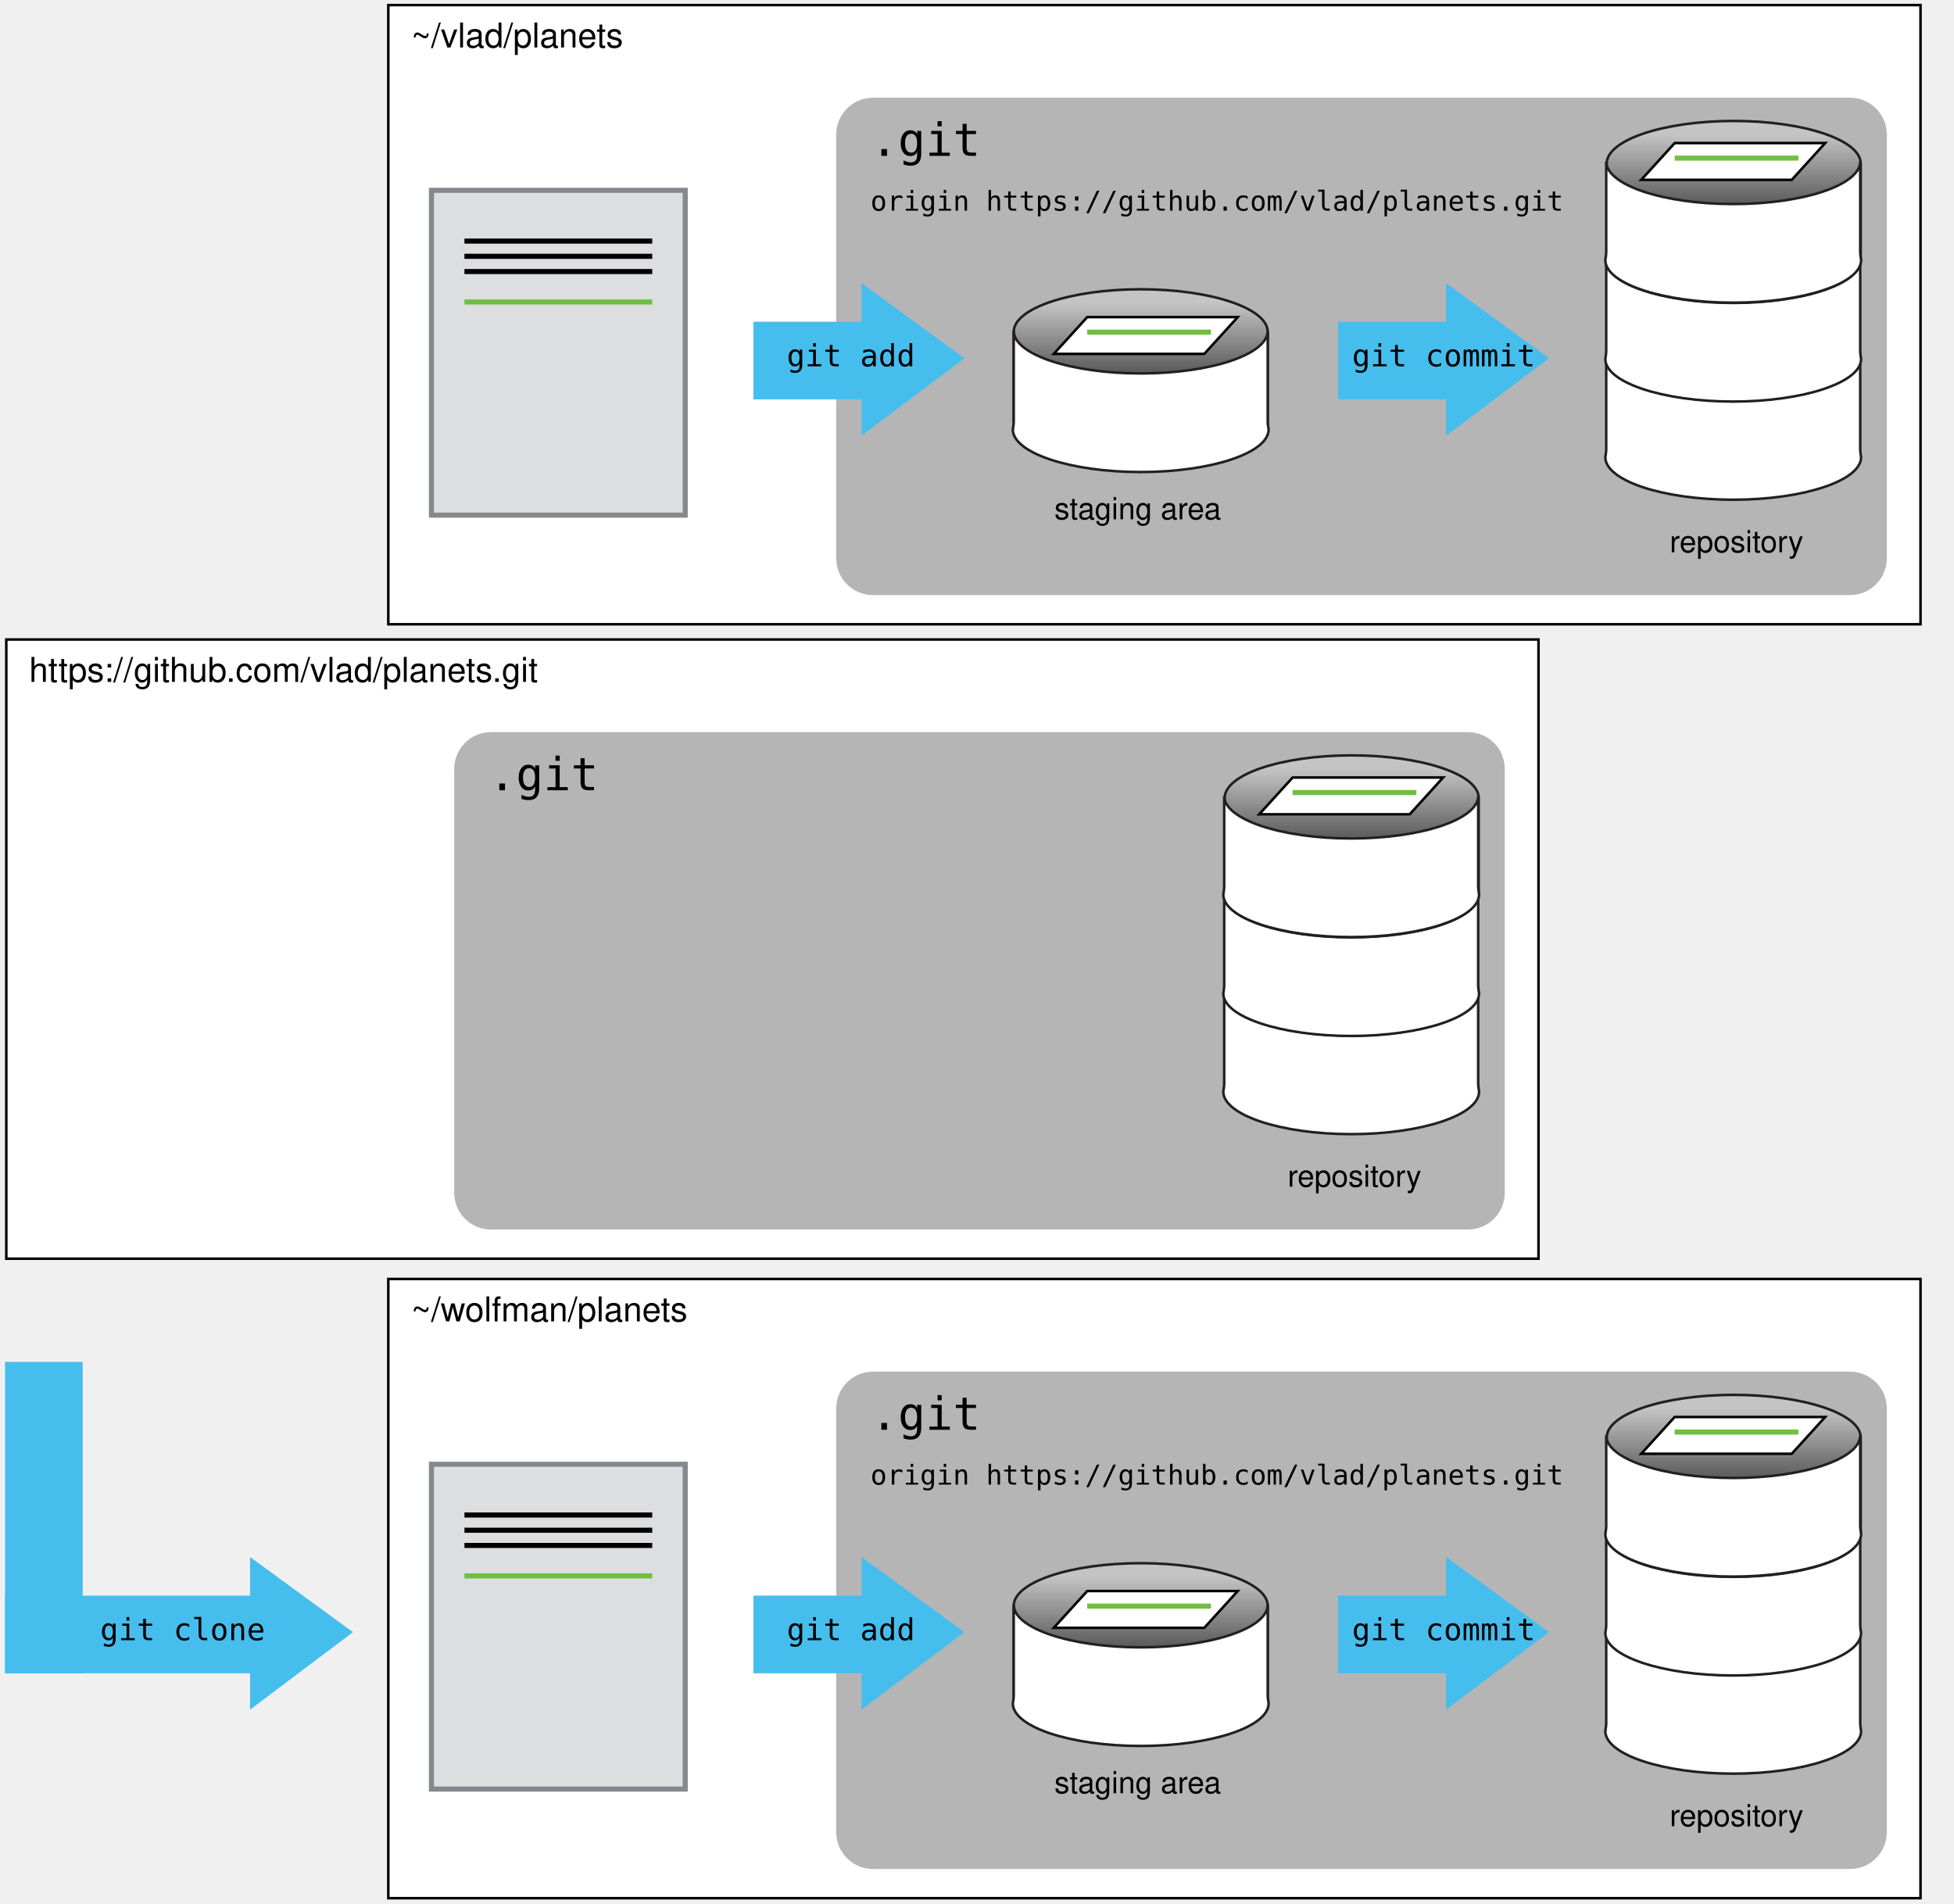
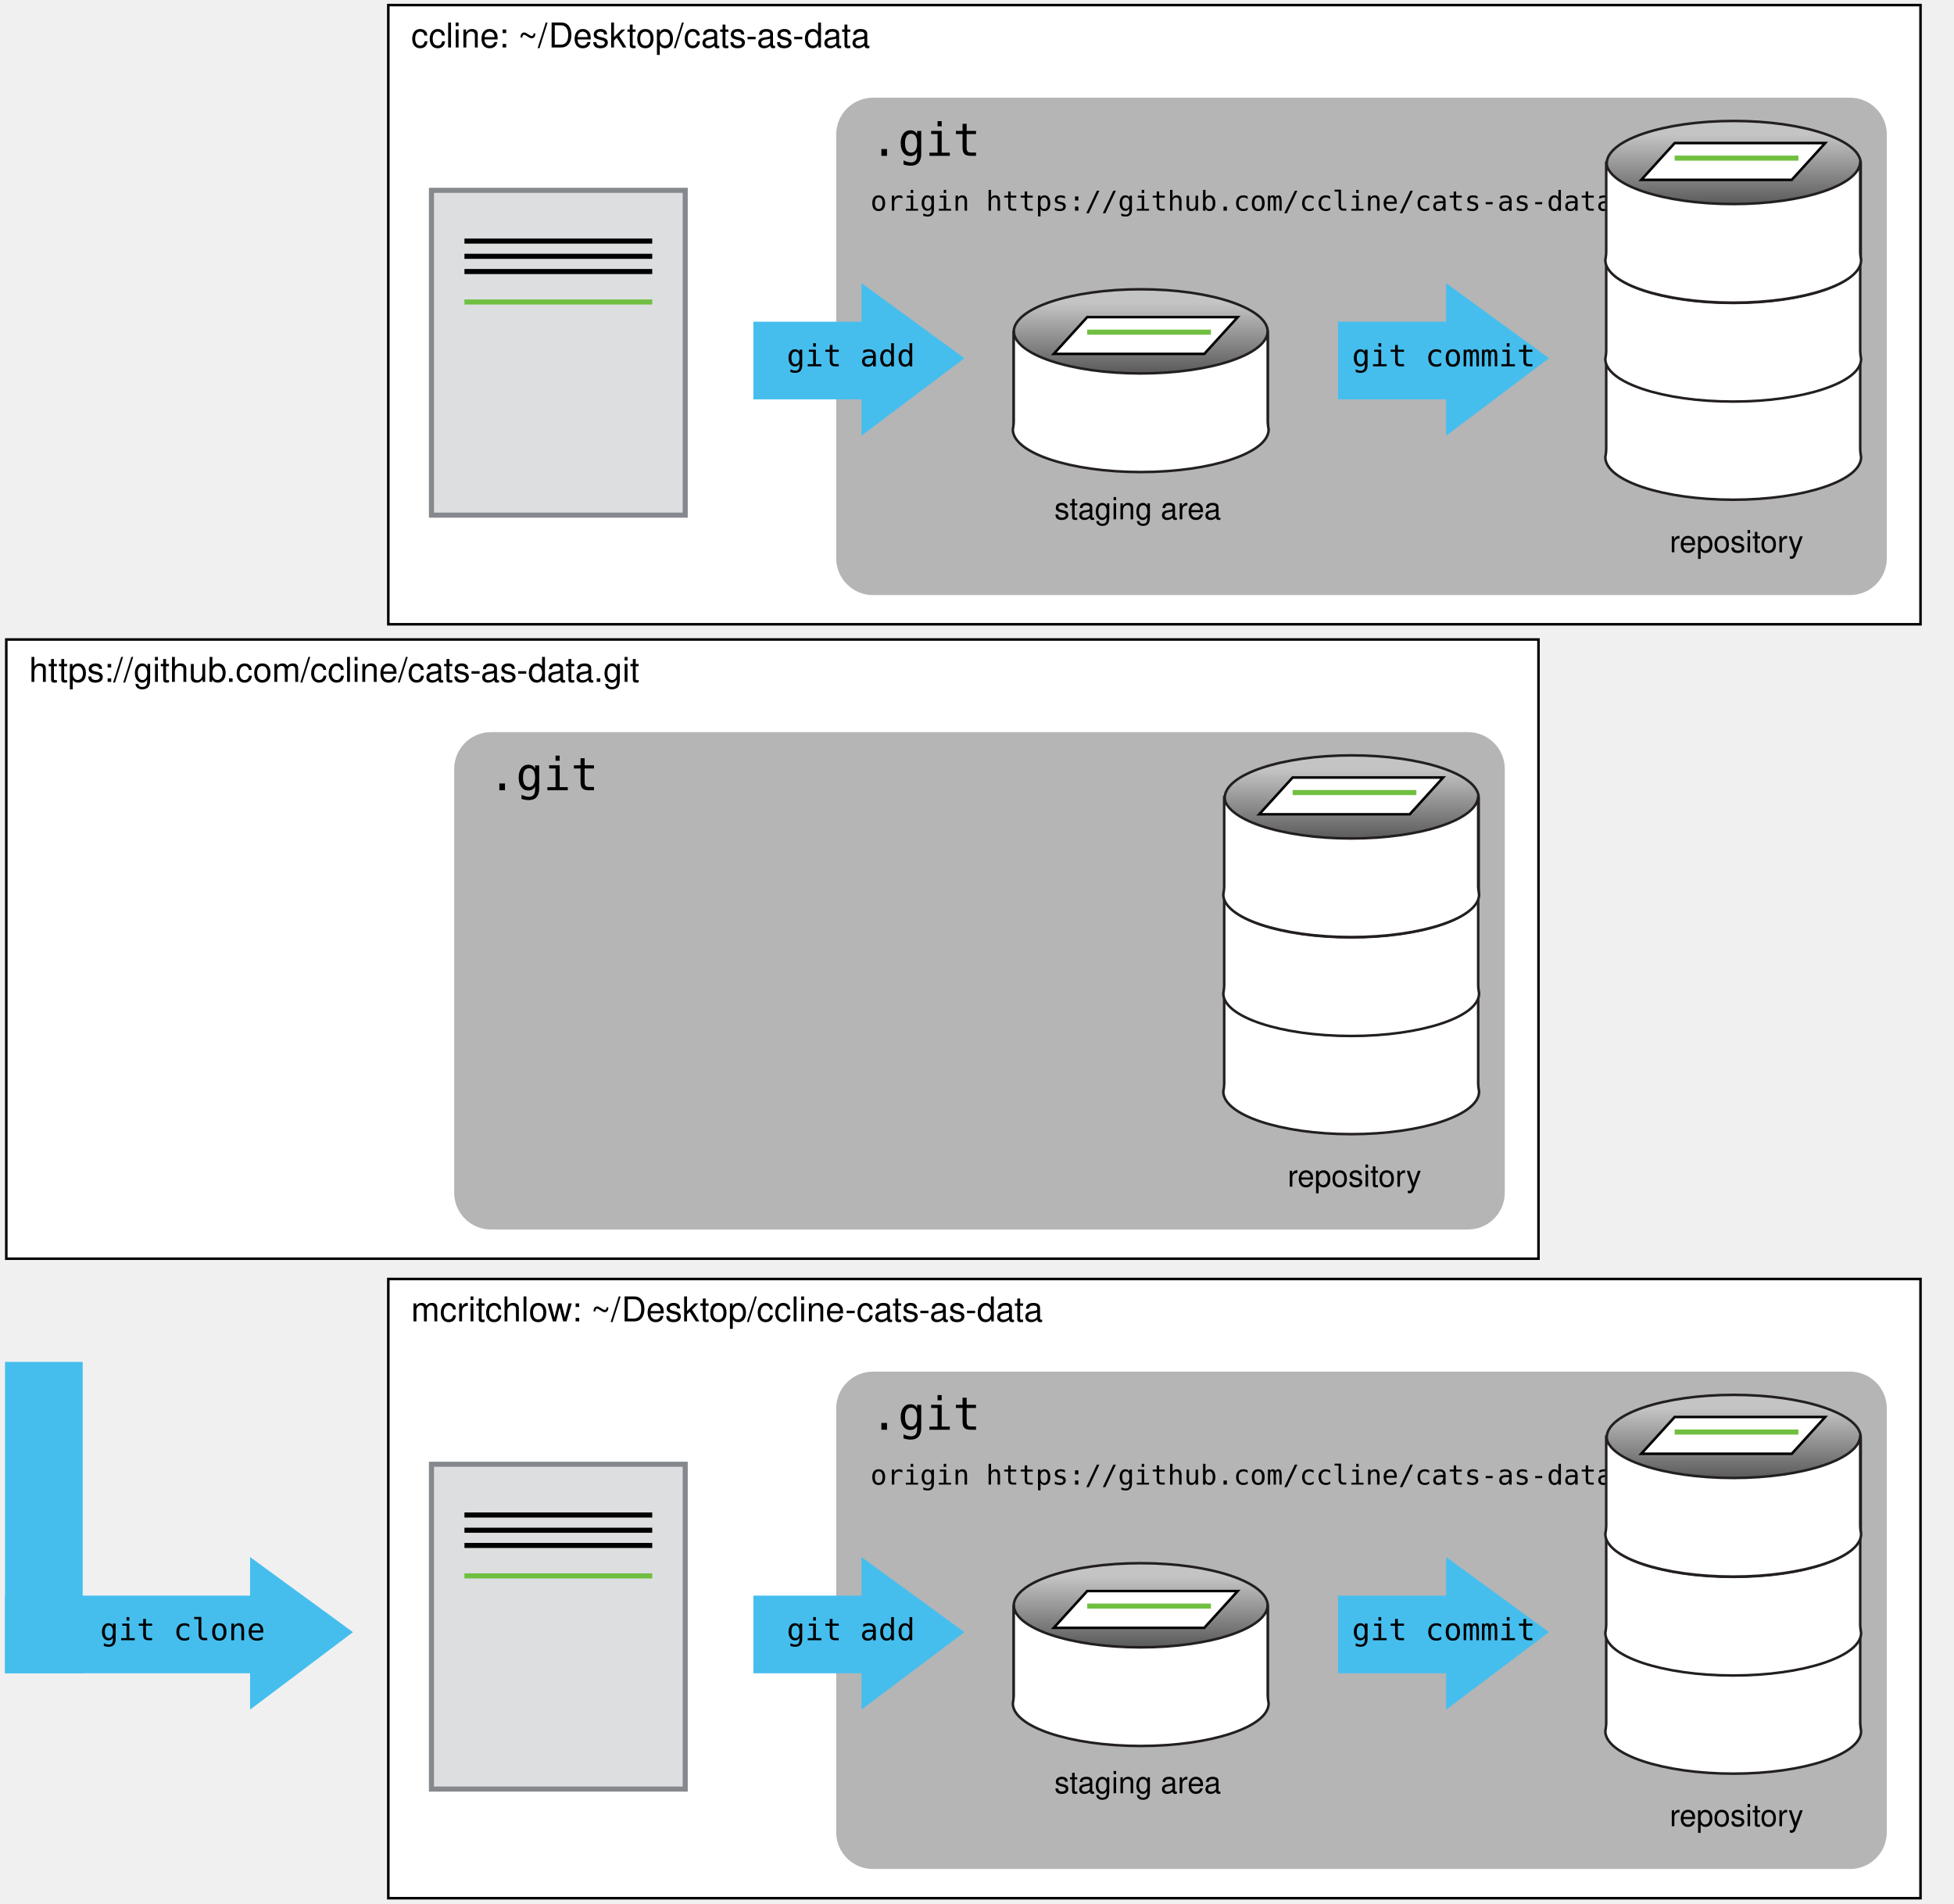
<svg xmlns="http://www.w3.org/2000/svg" xmlns:xlink="http://www.w3.org/1999/xlink" version="1.1" x="0px" y="0px" width="770" height="750" viewBox="0 0 770 750" enable-background="new 0 0 622 452" xml:space="preserve" id="svg4593">
  <defs id="defs4776">
    <linearGradient y2="363.473" x2="480.357" y1="334.872" x1="480.357" gradientUnits="userSpaceOnUse" id="SVGID_1_" gradientTransform="translate(279.4359,-47.97182)">
      <stop id="stop4613" style="stop-color:#C4C4C4" offset="0.098" />
      <stop id="stop4615" style="stop-color:#686868" offset="0.533" />
      <stop id="stop4617" style="stop-color:#000000" offset="1" />
    </linearGradient>
    <linearGradient xlink:href="#SVGID_3_" id="linearGradient5073" gradientUnits="userSpaceOnUse" x1="537.177" y1="57.66" x2="537.177" y2="112.913" />
    <linearGradient xlink:href="#SVGID_3_" id="linearGradient5457" gradientUnits="userSpaceOnUse" x1="537.177" y1="57.66" x2="537.177" y2="112.913" />
    <linearGradient xlink:href="#SVGID_2_" id="linearGradient10592" gradientUnits="userSpaceOnUse" x1="303.499" y1="123.986" x2="303.499" y2="179.235" />
    <linearGradient xlink:href="#SVGID_3_" id="linearGradient10594" gradientUnits="userSpaceOnUse" x1="537.177" y1="57.66" x2="537.177" y2="112.913" />
    <linearGradient xlink:href="#SVGID_2_" id="linearGradient10905" gradientUnits="userSpaceOnUse" x1="303.499" y1="123.986" x2="303.499" y2="179.235" />
  </defs>
  <text xml:space="preserve" style="font-style:normal;font-variant:normal;font-weight:normal;font-stretch:normal;font-size:12px;line-height:125%;font-family:Monospace;-inkscape-font-specification:Monospace;text-align:start;letter-spacing:0px;word-spacing:0px;writing-mode:lr-tb;text-anchor:start;fill:#000000;fill-opacity:1;stroke:none;stroke-width:1px;stroke-linecap:butt;stroke-linejoin:miter;stroke-opacity:1" x="720.692" y="35.841" id="text4930">
    <tspan id="tspan4932" x="720.692" y="35.841" />
  </text>
  <g id="g10741" transform="translate(4.5000001e-7,-1)">
    <g id="g10396">
      <rect style="fill:#ffffff;stroke:#000000;stroke-miterlimit:10" id="rect4596" height="244" width="603.785" stroke-miterlimit="10" y="3" x="153.02" />
      <g id="Layer_5" transform="translate(146.0202,-9)">
        <g id="g4654">
          <path stroke-miterlimit="10" d="m 598,63 c 0,-8.284 -6.716,-15 -15,-15 l -385,0 c -8.284,0 -15,6.716 -15,15 l 0,167 c 0,8.284 6.716,15 15,15 l 385,0 c 8.284,0 15,-6.716 15,-15 l 0,-167 z" id="path4656" style="fill:#b5b5b5;stroke:#ffffff;stroke-miterlimit:10" />
          <rect x="197" y="59" width="425" height="70.269" id="rect4658" style="fill:none" />
          <text transform="translate(197,71.4199)" id="text4660">
            <tspan x="0" y="0" font-size="18" id="tspan4662" style="font-size:18px;font-family:Consolas">.git</tspan>
-             <tspan x="0" y="21.6" font-size="10.8" id="tspan4664" style="font-size:10.8px;font-family:Consolas">origin https://github.com/vlad/planets.git</tspan>
+             <tspan x="0" y="21.6" font-size="10.8" id="tspan4664" style="font-size:10.8px;font-family:Consolas">origin https://github.com/ccline/cats-as-data.git</tspan>
          </text>
        </g>
        <rect x="16" y="19" width="195.585" height="24.449" id="rect4666" style="fill:none" />
-         <text transform="translate(16,28.707)" font-size="13.5" id="text4668" style="font-size:13.5px;font-family:Helvetica">~/vlad/planets</text>
+         <text transform="translate(16,28.707)" font-size="13.5" id="text4668" style="font-size:13.5px;font-family:Helvetica">ccline: ~/Desktop/cats-as-data</text>
      </g>
      <g id="Layer_1" transform="translate(146.0202,-9)">
        <g id="g4721">
          <rect x="24" y="85" width="100" height="128" id="rect4723" style="fill:#dcdee0" />
          <rect x="24" y="85" width="100" height="128" id="rect4725" style="fill:none;stroke:#85888d;stroke-width:2" />
          <line x1="37" y1="105" x2="111" y2="105" id="line4727" style="fill:none;stroke:#000000;stroke-width:2" />
          <line x1="37" y1="111" x2="111" y2="111" id="line4729" style="fill:none;stroke:#000000;stroke-width:2" />
          <line x1="37" y1="117" x2="111" y2="117" id="line4731" style="fill:none;stroke:#000000;stroke-width:2" />
          <line x1="37" y1="129" x2="111" y2="129" id="line4733" style="fill:none;stroke:#70bf41;stroke-width:2" />
        </g>
      </g>
      <rect style="fill:none" id="rect4742" height="14" width="52.743" y="137.069" x="310.02" />
      <g id="g5114" transform="translate(146.0202,-9)">
        <g id="g4736">
          <rect x="150.871" y="136.768" width="45.956" height="30.604" id="rect4738" style="fill:#45beee" />
          <polygon points="234.02,151.163 193.467,121.571 193.467,181.695 " id="polygon4740" style="fill:#45beee" />
        </g>
        <text y="154.35" x="164" font-size="12" id="text4744" style="font-size:12px;font-family:Consolas">git add</text>
      </g>
      <rect style="fill:none" id="rect4752" height="14" width="85.542" y="137.069" x="523" />
      <g id="g5108" transform="translate(146.0202,-9)">
        <g id="g4746">
          <rect x="381.251" y="136.768" width="45.956" height="30.604" id="rect4748" style="fill:#45beee" />
          <polygon points="464.399,151.163 423.847,121.571 423.847,181.695 " id="polygon4750" style="fill:#45beee" />
        </g>
        <text y="154.35" x="386.764" font-size="12" id="text4754" style="font-size:12px;font-family:Consolas">git commit</text>
      </g>
      <rect style="fill:none" id="rect4766" height="17" width="147" y="197" x="375.02" />
      <g id="g5093" transform="translate(146.0202,-9)">
        <g id="Layer_3">
          <g id="g4671">
            <linearGradient y2="179.235" x2="303.499" y1="123.986" x1="303.499" gradientUnits="userSpaceOnUse" id="SVGID_2_">
              <stop id="stop4674" style="stop-color:#C4C4C4" offset="0.098" />
              <stop id="stop4676" style="stop-color:#686868" offset="0.533" />
              <stop id="stop4678" style="stop-color:#000000" offset="1" />
            </linearGradient>
            <path id="path4680" d="m 253.453,178.205 c 0,-9.264 22.404,-16.777 50.047,-16.777 27.643,0 50.045,7.514 50.045,16.777 l 0,1.029 c 0,0 0,-2.115 0,-3.117 0,-1.007 0,-35.745 0,-35.745 l 0,0.394 c 0,-9.27 -22.402,-16.78 -50.045,-16.78 -27.643,0 -50.047,7.51 -50.047,16.78 l 0,-0.394 c 0,0 0,34.519 0,35.733 0,1.205 0,3.129 0,3.129 l 0,-1.029 z" stroke-miterlimit="10" style="fill:url(#linearGradient10905);stroke:#231f20;stroke-miterlimit:10" />
            <g id="g4682">
              <path id="path4684" d="m 353.545,140.373 c 0,0 0,34.738 0,35.745 0,1.002 0.355,3.117 0.355,3.117 0,9.27 -22.758,16.779 -50.4,16.779 -27.642,0 -50.4,-7.51 -50.4,-16.779 0,0 0.354,-1.924 0.354,-3.129 0,-1.214 0,-35.733 0,-35.733 0,9.274 22.404,16.785 50.047,16.785 27.643,0 50.044,-7.511 50.044,-16.785 z" stroke-miterlimit="10" style="fill:#ffffff;stroke:#231f20;stroke-miterlimit:10" />
            </g>
          </g>
          <g id="g4686">
            <polygon id="polygon4688" points="341.719,134.965 282.411,134.965 269.235,149.459 328.542,149.459 " stroke-miterlimit="10" style="fill:#ffffff;stroke:#000000;stroke-miterlimit:10" />
            <line id="line4690" y2="140.894" x2="331.165" y1="140.894" x1="282.411" style="fill:none;stroke:#70bf41;stroke-width:2" />
          </g>
        </g>
        <text y="214.628" x="269.477" font-size="12" id="text4768" style="font-size:12px;font-family:Helvetica">staging area</text>
      </g>
      <rect style="fill:none" id="rect4770" height="17" width="147" y="210" x="610.805" />
      <g id="g5075" transform="translate(146.0202,-9)">
        <g id="Layer_4">
          <linearGradient y2="112.913" x2="537.177" y1="57.66" x1="537.177" gradientUnits="userSpaceOnUse" id="SVGID_3_">
            <stop id="stop4694" style="stop-color:#C4C4C4" offset="0.098" />
            <stop id="stop4696" style="stop-color:#686868" offset="0.533" />
            <stop id="stop4698" style="stop-color:#000000" offset="1" />
          </linearGradient>
          <path id="path4700" d="m 487.13,111.882 c 0,-9.268 22.407,-16.781 50.047,-16.781 27.641,0 50.047,7.513 50.047,16.781 l 0,1.03 c 0,0 0,-2.118 0,-3.121 0,-1.003 0,-35.739 0,-35.739 l 0,0.388 c 0,-9.268 -22.406,-16.781 -50.047,-16.781 -27.64,0 -50.047,7.513 -50.047,16.781 l 0,-0.388 c 0,0 0,34.519 0,35.728 0,1.209 0,3.132 0,3.132 l 0,-1.03 z" stroke-miterlimit="10" style="fill:url(#linearGradient5457);stroke:#231f20;stroke-miterlimit:10" />
          <g id="g4702">
            <path id="path4704" d="m 587.021,151.283 c 0,0 0,34.738 0,35.74 0,1.002 0.354,3.121 0.354,3.121 0,9.268 -22.76,16.779 -50.4,16.779 -27.64,0 -50.399,-7.512 -50.399,-16.779 0,0 0.353,-1.924 0.353,-3.133 0,-1.209 0,-35.729 0,-35.729 0,9.268 22.407,16.781 50.047,16.781 27.638,0.001 50.045,-7.512 50.045,-16.78 z" stroke-miterlimit="10" style="fill:#ffffff;stroke:#231f20;stroke-miterlimit:10" />
          </g>
          <g id="g4706">
            <path id="path4708" d="m 587.021,112.601 c 0,0 0,34.736 0,35.739 0,1.002 0.354,3.121 0.354,3.121 0,9.268 -22.76,16.779 -50.4,16.779 -27.64,0 -50.399,-7.512 -50.399,-16.779 0,0 0.353,-1.923 0.353,-3.132 0,-1.209 0,-35.728 0,-35.728 0,9.268 22.407,16.78 50.047,16.78 27.638,0 50.045,-7.512 50.045,-16.78 z" stroke-miterlimit="10" style="fill:#ffffff;stroke:#231f20;stroke-miterlimit:10" />
          </g>
          <g id="g4710">
            <path id="path4712" d="m 587.021,73.628 c 0,0 0,34.737 0,35.739 0,1.002 0.354,3.12 0.354,3.12 0,9.269 -22.76,16.781 -50.4,16.781 -27.64,0 -50.399,-7.513 -50.399,-16.781 0,0 0.353,-1.922 0.353,-3.131 0,-1.209 0,-35.728 0,-35.728 0,9.268 22.407,16.78 50.047,16.78 27.638,0.001 50.045,-7.512 50.045,-16.78 z" stroke-miterlimit="10" style="fill:#ffffff;stroke:#231f20;stroke-miterlimit:10" />
          </g>
          <g id="g4714">
            <polygon id="polygon4716" points="573.216,66.381 513.908,66.381 500.732,80.875 560.039,80.875 " stroke-miterlimit="10" style="fill:#ffffff;stroke:#000000;stroke-miterlimit:10" />
            <line id="line4718" y2="72.311" x2="562.662" y1="72.311" x1="513.908" style="fill:none;stroke:#70bf41;stroke-width:2" />
          </g>
        </g>
        <text y="227.628" x="511.941" font-size="12" id="text4772" style="font-size:12px;font-family:Helvetica">repository</text>
      </g>
      <rect x="610.805" y="210" width="147" height="17" id="rect4977" style="fill:none" />
    </g>
    <g transform="translate(-4.520231,-9)" id="g5196">
      <rect x="7" y="262" stroke-miterlimit="10" width="603.785" height="244" id="rect4811" style="fill:#ffffff;stroke:#000000;stroke-miterlimit:10" />
      <path id="path4817" d="m 598,313 c 0,-8.284 -6.716,-15 -15,-15 l -385,0 c -8.284,0 -15,6.716 -15,15 l 0,167 c 0,8.284 6.716,15 15,15 l 385,0 c 8.284,0 15,-6.716 15,-15 l 0,-167 z" stroke-miterlimit="10" style="fill:#b5b5b5;stroke:#ffffff;stroke-miterlimit:10" />
      <rect id="rect4819" height="70.269" width="425" y="309" x="197" style="fill:none" />
      <text id="text4821" x="197" y="321.42">
        <tspan id="tspan4823" font-size="18" y="321.42" x="197" style="font-size:18px;font-family:Consolas">.git</tspan>
        <tspan id="tspan4825" font-size="10.8" y="343.02" x="197" style="font-size:10.8px;font-family:Consolas" />
      </text>
      <rect style="fill:none" x="16" y="269" width="195.585" height="24.449" id="rect4827" />
-       <text style="font-size:13.5px;font-family:Helvetica" font-size="13.5" id="text4829" x="16" y="278.707">https://github.com/vlad/planets.git</text>
+       <text style="font-size:13.5px;font-family:Helvetica" font-size="13.5" id="text4829" x="16" y="278.707">https://github.com/ccline/cats-as-data.git</text>
      <g id="g5055" transform="translate(0,250)">
        <g id="g5023">
          <linearGradient id="linearGradient5025" gradientUnits="userSpaceOnUse" x1="537.177" y1="57.66" x2="537.177" y2="112.913">
            <stop offset="0.098" style="stop-color:#C4C4C4" id="stop5027" />
            <stop offset="0.533" style="stop-color:#686868" id="stop5029" />
            <stop offset="1" style="stop-color:#000000" id="stop5031" />
          </linearGradient>
          <path stroke-miterlimit="10" d="m 487.13,111.882 c 0,-9.268 22.407,-16.781 50.047,-16.781 27.641,0 50.047,7.513 50.047,16.781 l 0,1.03 c 0,0 0,-2.118 0,-3.121 0,-1.003 0,-35.739 0,-35.739 l 0,0.388 c 0,-9.268 -22.406,-16.781 -50.047,-16.781 -27.64,0 -50.047,7.513 -50.047,16.781 l 0,-0.388 c 0,0 0,34.519 0,35.728 0,1.209 0,3.132 0,3.132 l 0,-1.03 z" id="path5033" style="fill:url(#linearGradient5073);stroke:#231f20;stroke-miterlimit:10" />
          <g id="g5035">
            <path stroke-miterlimit="10" d="m 587.021,151.283 c 0,0 0,34.738 0,35.74 0,1.002 0.354,3.121 0.354,3.121 0,9.268 -22.76,16.779 -50.4,16.779 -27.64,0 -50.399,-7.512 -50.399,-16.779 0,0 0.353,-1.924 0.353,-3.133 0,-1.209 0,-35.729 0,-35.729 0,9.268 22.407,16.781 50.047,16.781 27.638,0.001 50.045,-7.512 50.045,-16.78 z" id="path5037" style="fill:#ffffff;stroke:#231f20;stroke-miterlimit:10" />
          </g>
          <g id="g5039">
            <path stroke-miterlimit="10" d="m 587.021,112.601 c 0,0 0,34.736 0,35.739 0,1.002 0.354,3.121 0.354,3.121 0,9.268 -22.76,16.779 -50.4,16.779 -27.64,0 -50.399,-7.512 -50.399,-16.779 0,0 0.353,-1.923 0.353,-3.132 0,-1.209 0,-35.728 0,-35.728 0,9.268 22.407,16.78 50.047,16.78 27.638,0 50.045,-7.512 50.045,-16.78 z" id="path5041" style="fill:#ffffff;stroke:#231f20;stroke-miterlimit:10" />
          </g>
          <g id="g5043">
            <path stroke-miterlimit="10" d="m 587.021,73.628 c 0,0 0,34.737 0,35.739 0,1.002 0.354,3.12 0.354,3.12 0,9.269 -22.76,16.781 -50.4,16.781 -27.64,0 -50.399,-7.513 -50.399,-16.781 0,0 0.353,-1.922 0.353,-3.131 0,-1.209 0,-35.728 0,-35.728 0,9.268 22.407,16.78 50.047,16.78 27.638,0.001 50.045,-7.512 50.045,-16.78 z" id="path5045" style="fill:#ffffff;stroke:#231f20;stroke-miterlimit:10" />
          </g>
          <g id="g5047">
            <polygon stroke-miterlimit="10" points="513.908,66.381 500.732,80.875 560.039,80.875 573.216,66.381 " id="polygon5049" style="fill:#ffffff;stroke:#000000;stroke-miterlimit:10" />
            <line x1="513.908" y1="72.311" x2="562.662" y2="72.311" id="line5051" style="fill:none;stroke:#70bf41;stroke-width:2" />
          </g>
        </g>
        <text style="font-size:12px;font-family:Helvetica" id="text5053" font-size="12" x="511.941" y="227.628">repository</text>
      </g>
      <rect style="fill:none" id="rect4762" height="14" width="165.548" transform="matrix(0.9804651,0.196693,-0.196693,0.9804651,0,0)" y="272.824" x="200.719" />
    </g>
    <g id="g10670">
      <g id="g10664">
        <rect style="fill:#45beee" id="rect5294" height="30.604" width="122.711" y="-32.584" x="537.661" transform="matrix(0,1,-1,0,0,0)" />
        <rect x="1.98" y="629.768" width="99.924" height="30.604" id="rect5124" style="fill:#45beee" />
        <polygon transform="translate(-325.3029,493)" points="464.399,151.163 423.847,121.571 423.847,181.695 " id="polygon5126" style="fill:#45beee" />
        <text style="font-size:12px;font-family:Consolas" id="text5128" font-size="12" x="39.461" y="647.35">git clone</text>
      </g>
      <rect x="153.02" y="505" stroke-miterlimit="10" width="603.785" height="244" id="rect10464" style="fill:#ffffff;stroke:#000000;stroke-miterlimit:10" />
      <g transform="translate(146.0202,493)" id="g10466">
        <g id="g10468">
          <path style="fill:#b5b5b5;stroke:#ffffff;stroke-miterlimit:10" id="path10470" d="m 598,63 c 0,-8.284 -6.716,-15 -15,-15 l -385,0 c -8.284,0 -15,6.716 -15,15 l 0,167 c 0,8.284 6.716,15 15,15 l 385,0 c 8.284,0 15,-6.716 15,-15 l 0,-167 z" stroke-miterlimit="10" />
          <rect style="fill:none" id="rect10472" height="70.269" width="425" y="59" x="197" />
          <text id="text10474" transform="translate(197,71.4199)">
            <tspan style="font-size:18px;font-family:Consolas" id="tspan10476" font-size="18" y="0" x="0">.git</tspan>
-             <tspan style="font-size:10.8px;font-family:Consolas" id="tspan10478" font-size="10.8" y="21.6" x="0">origin https://github.com/vlad/planets.git</tspan>
+             <tspan style="font-size:10.8px;font-family:Consolas" id="tspan10478" font-size="10.8" y="21.6" x="0">origin https://github.com/ccline/cats-as-data.git</tspan>
          </text>
        </g>
        <rect style="fill:none" id="rect10480" height="24.449" width="195.585" y="19" x="16" />
-         <text style="font-size:13.5px;font-family:Helvetica" id="text10482" font-size="13.5" transform="translate(16,28.707)">~/wolfman/planets</text>
+         <text style="font-size:13.5px;font-family:Helvetica" id="text10482" font-size="13.5" transform="translate(16,28.707)">mcritchlow: ~/Desktop/ccline-cats-as-data</text>
      </g>
      <g transform="translate(146.0202,493)" id="g10484">
        <g id="g10486">
          <rect style="fill:#dcdee0" id="rect10488" height="128" width="100" y="85" x="24" />
          <rect style="fill:none;stroke:#85888d;stroke-width:2" id="rect10490" height="128" width="100" y="85" x="24" />
          <line style="fill:none;stroke:#000000;stroke-width:2" id="line10492" y2="105" x2="111" y1="105" x1="37" />
          <line style="fill:none;stroke:#000000;stroke-width:2" id="line10494" y2="111" x2="111" y1="111" x1="37" />
          <line style="fill:none;stroke:#000000;stroke-width:2" id="line10496" y2="117" x2="111" y1="117" x1="37" />
          <line style="fill:none;stroke:#70bf41;stroke-width:2" id="line10498" y2="129" x2="111" y1="129" x1="37" />
        </g>
      </g>
      <rect x="310.02" y="639.069" width="52.743" height="14" id="rect10500" style="fill:none" />
      <g transform="translate(146.0202,493)" id="g10502">
        <g id="g10504">
          <rect style="fill:#45beee" id="rect10506" height="30.604" width="45.956" y="136.768" x="150.871" />
          <polygon style="fill:#45beee" id="polygon10508" points="193.467,121.571 193.467,181.695 234.02,151.163 " />
        </g>
        <text style="font-size:12px;font-family:Consolas" id="text10510" font-size="12" x="164" y="154.35">git add</text>
      </g>
      <rect x="523" y="639.069" width="85.542" height="14" id="rect10512" style="fill:none" />
      <g transform="translate(146.0202,493)" id="g10514">
        <g id="g10516">
          <rect style="fill:#45beee" id="rect10518" height="30.604" width="45.956" y="136.768" x="381.251" />
          <polygon style="fill:#45beee" id="polygon10520" points="423.847,121.571 423.847,181.695 464.399,151.163 " />
        </g>
        <text style="font-size:12px;font-family:Consolas" id="text10522" font-size="12" x="386.764" y="154.35">git commit</text>
      </g>
      <rect x="375.02" y="699" width="147" height="17" id="rect10524" style="fill:none" />
      <g transform="translate(146.0202,493)" id="g10526">
        <g id="g10528">
          <g id="g10530">
            <linearGradient id="linearGradient10532" gradientUnits="userSpaceOnUse" x1="303.499" y1="123.986" x2="303.499" y2="179.235">
              <stop offset="0.098" style="stop-color:#C4C4C4" id="stop10534" />
              <stop offset="0.533" style="stop-color:#686868" id="stop10536" />
              <stop offset="1" style="stop-color:#000000" id="stop10538" />
            </linearGradient>
            <path style="fill:url(#linearGradient10592);stroke:#231f20;stroke-miterlimit:10" stroke-miterlimit="10" d="m 253.453,178.205 c 0,-9.264 22.404,-16.777 50.047,-16.777 27.643,0 50.045,7.514 50.045,16.777 l 0,1.029 c 0,0 0,-2.115 0,-3.117 0,-1.007 0,-35.745 0,-35.745 l 0,0.394 c 0,-9.27 -22.402,-16.78 -50.045,-16.78 -27.643,0 -50.047,7.51 -50.047,16.78 l 0,-0.394 c 0,0 0,34.519 0,35.733 0,1.205 0,3.129 0,3.129 l 0,-1.029 z" id="path10540" />
            <g id="g10542">
              <path style="fill:#ffffff;stroke:#231f20;stroke-miterlimit:10" stroke-miterlimit="10" d="m 353.545,140.373 c 0,0 0,34.738 0,35.745 0,1.002 0.355,3.117 0.355,3.117 0,9.27 -22.758,16.779 -50.4,16.779 -27.642,0 -50.4,-7.51 -50.4,-16.779 0,0 0.354,-1.924 0.354,-3.129 0,-1.214 0,-35.733 0,-35.733 0,9.274 22.404,16.785 50.047,16.785 27.643,0 50.044,-7.511 50.044,-16.785 z" id="path10544" />
            </g>
          </g>
          <g id="g10546">
            <polygon style="fill:#ffffff;stroke:#000000;stroke-miterlimit:10" stroke-miterlimit="10" points="282.411,134.965 269.235,149.459 328.542,149.459 341.719,134.965 " id="polygon10548" />
            <line style="fill:none;stroke:#70bf41;stroke-width:2" x1="282.411" y1="140.894" x2="331.165" y2="140.894" id="line10550" />
          </g>
        </g>
        <text style="font-size:12px;font-family:Helvetica" id="text10552" font-size="12" x="269.477" y="214.628">staging area</text>
      </g>
      <rect x="610.805" y="712" width="147" height="17" id="rect10554" style="fill:none" />
      <g transform="translate(146.0202,493)" id="g10556">
        <g id="g10558">
          <linearGradient id="linearGradient10560" gradientUnits="userSpaceOnUse" x1="537.177" y1="57.66" x2="537.177" y2="112.913">
            <stop offset="0.098" style="stop-color:#C4C4C4" id="stop10562" />
            <stop offset="0.533" style="stop-color:#686868" id="stop10564" />
            <stop offset="1" style="stop-color:#000000" id="stop10566" />
          </linearGradient>
          <path style="fill:url(#linearGradient10594);stroke:#231f20;stroke-miterlimit:10" stroke-miterlimit="10" d="m 487.13,111.882 c 0,-9.268 22.407,-16.781 50.047,-16.781 27.641,0 50.047,7.513 50.047,16.781 l 0,1.03 c 0,0 0,-2.118 0,-3.121 0,-1.003 0,-35.739 0,-35.739 l 0,0.388 c 0,-9.268 -22.406,-16.781 -50.047,-16.781 -27.64,0 -50.047,7.513 -50.047,16.781 l 0,-0.388 c 0,0 0,34.519 0,35.728 0,1.209 0,3.132 0,3.132 l 0,-1.03 z" id="path10568" />
          <g id="g10570">
            <path style="fill:#ffffff;stroke:#231f20;stroke-miterlimit:10" stroke-miterlimit="10" d="m 587.021,151.283 c 0,0 0,34.738 0,35.74 0,1.002 0.354,3.121 0.354,3.121 0,9.268 -22.76,16.779 -50.4,16.779 -27.64,0 -50.399,-7.512 -50.399,-16.779 0,0 0.353,-1.924 0.353,-3.133 0,-1.209 0,-35.729 0,-35.729 0,9.268 22.407,16.781 50.047,16.781 27.638,0.001 50.045,-7.512 50.045,-16.78 z" id="path10572" />
          </g>
          <g id="g10574">
            <path style="fill:#ffffff;stroke:#231f20;stroke-miterlimit:10" stroke-miterlimit="10" d="m 587.021,112.601 c 0,0 0,34.736 0,35.739 0,1.002 0.354,3.121 0.354,3.121 0,9.268 -22.76,16.779 -50.4,16.779 -27.64,0 -50.399,-7.512 -50.399,-16.779 0,0 0.353,-1.923 0.353,-3.132 0,-1.209 0,-35.728 0,-35.728 0,9.268 22.407,16.78 50.047,16.78 27.638,0 50.045,-7.512 50.045,-16.78 z" id="path10576" />
          </g>
          <g id="g10578">
            <path style="fill:#ffffff;stroke:#231f20;stroke-miterlimit:10" stroke-miterlimit="10" d="m 587.021,73.628 c 0,0 0,34.737 0,35.739 0,1.002 0.354,3.12 0.354,3.12 0,9.269 -22.76,16.781 -50.4,16.781 -27.64,0 -50.399,-7.513 -50.399,-16.781 0,0 0.353,-1.922 0.353,-3.131 0,-1.209 0,-35.728 0,-35.728 0,9.268 22.407,16.78 50.047,16.78 27.638,0.001 50.045,-7.512 50.045,-16.78 z" id="path10580" />
          </g>
          <g id="g10582">
            <polygon style="fill:#ffffff;stroke:#000000;stroke-miterlimit:10" stroke-miterlimit="10" points="513.908,66.381 500.732,80.875 560.039,80.875 573.216,66.381 " id="polygon10584" />
            <line style="fill:none;stroke:#70bf41;stroke-width:2" x1="513.908" y1="72.311" x2="562.662" y2="72.311" id="line10586" />
          </g>
        </g>
        <text style="font-size:12px;font-family:Helvetica" id="text10588" font-size="12" x="511.941" y="227.628">repository</text>
      </g>
      <rect style="fill:none" id="rect10590" height="17" width="147" y="712" x="610.805" />
    </g>
  </g>
</svg>
